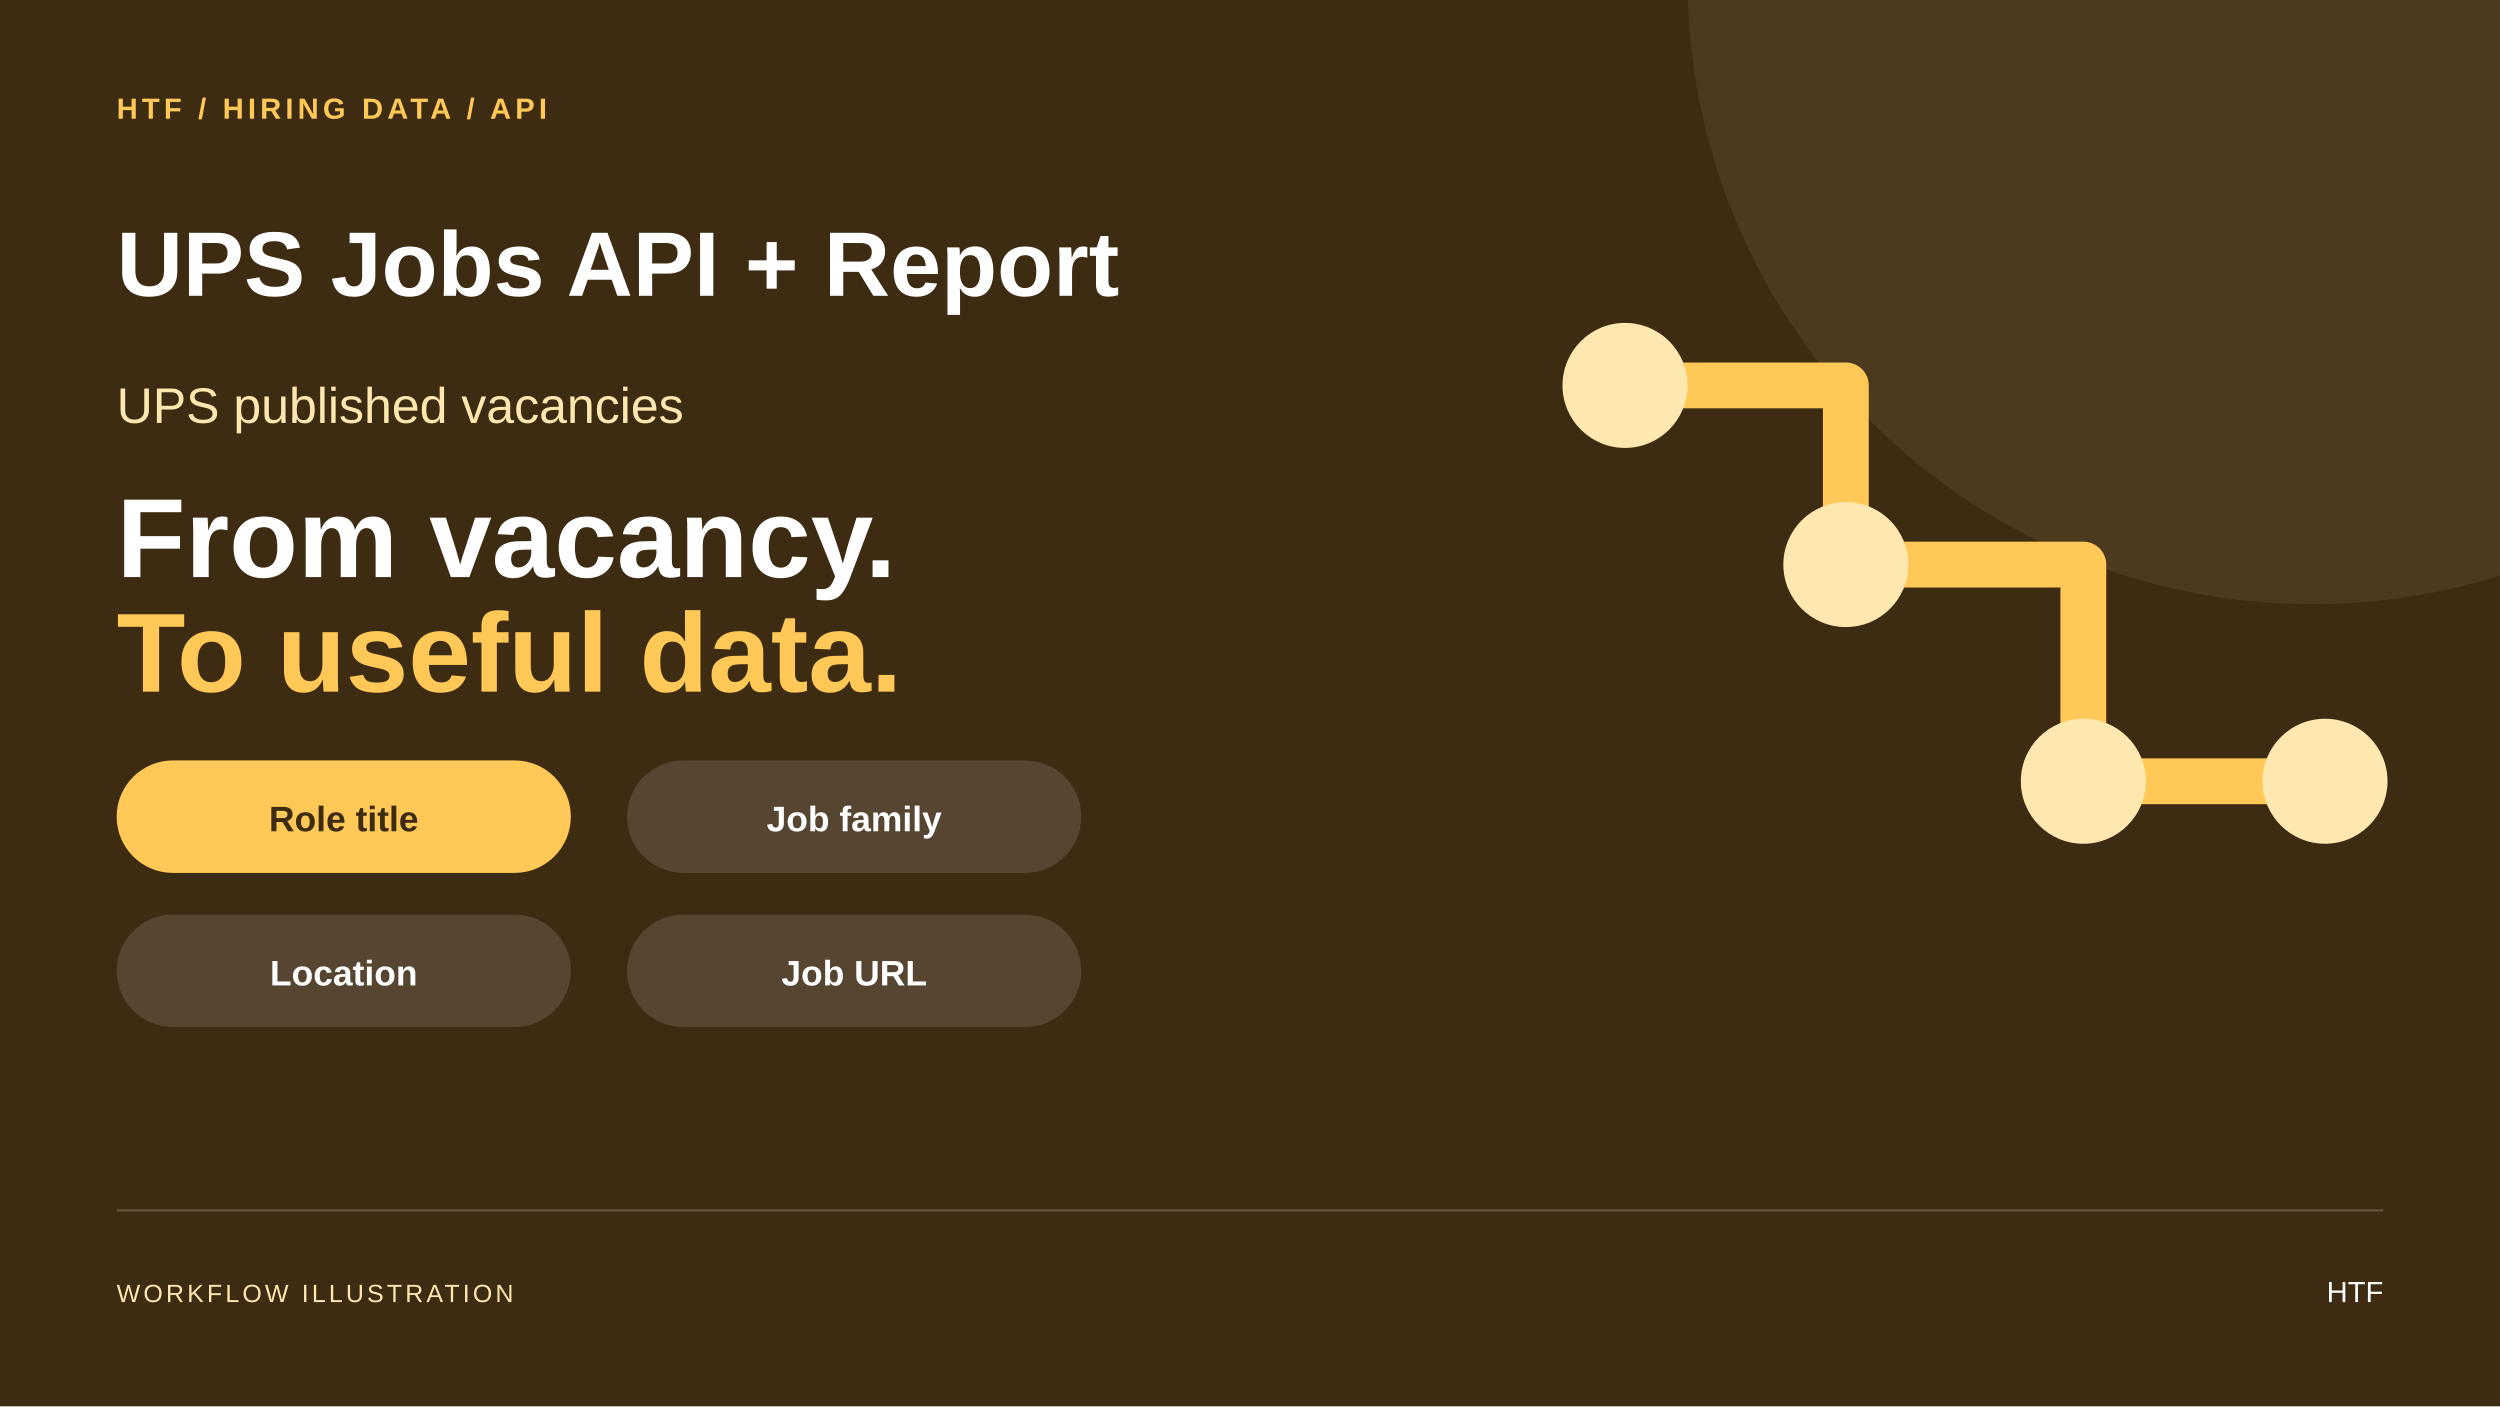
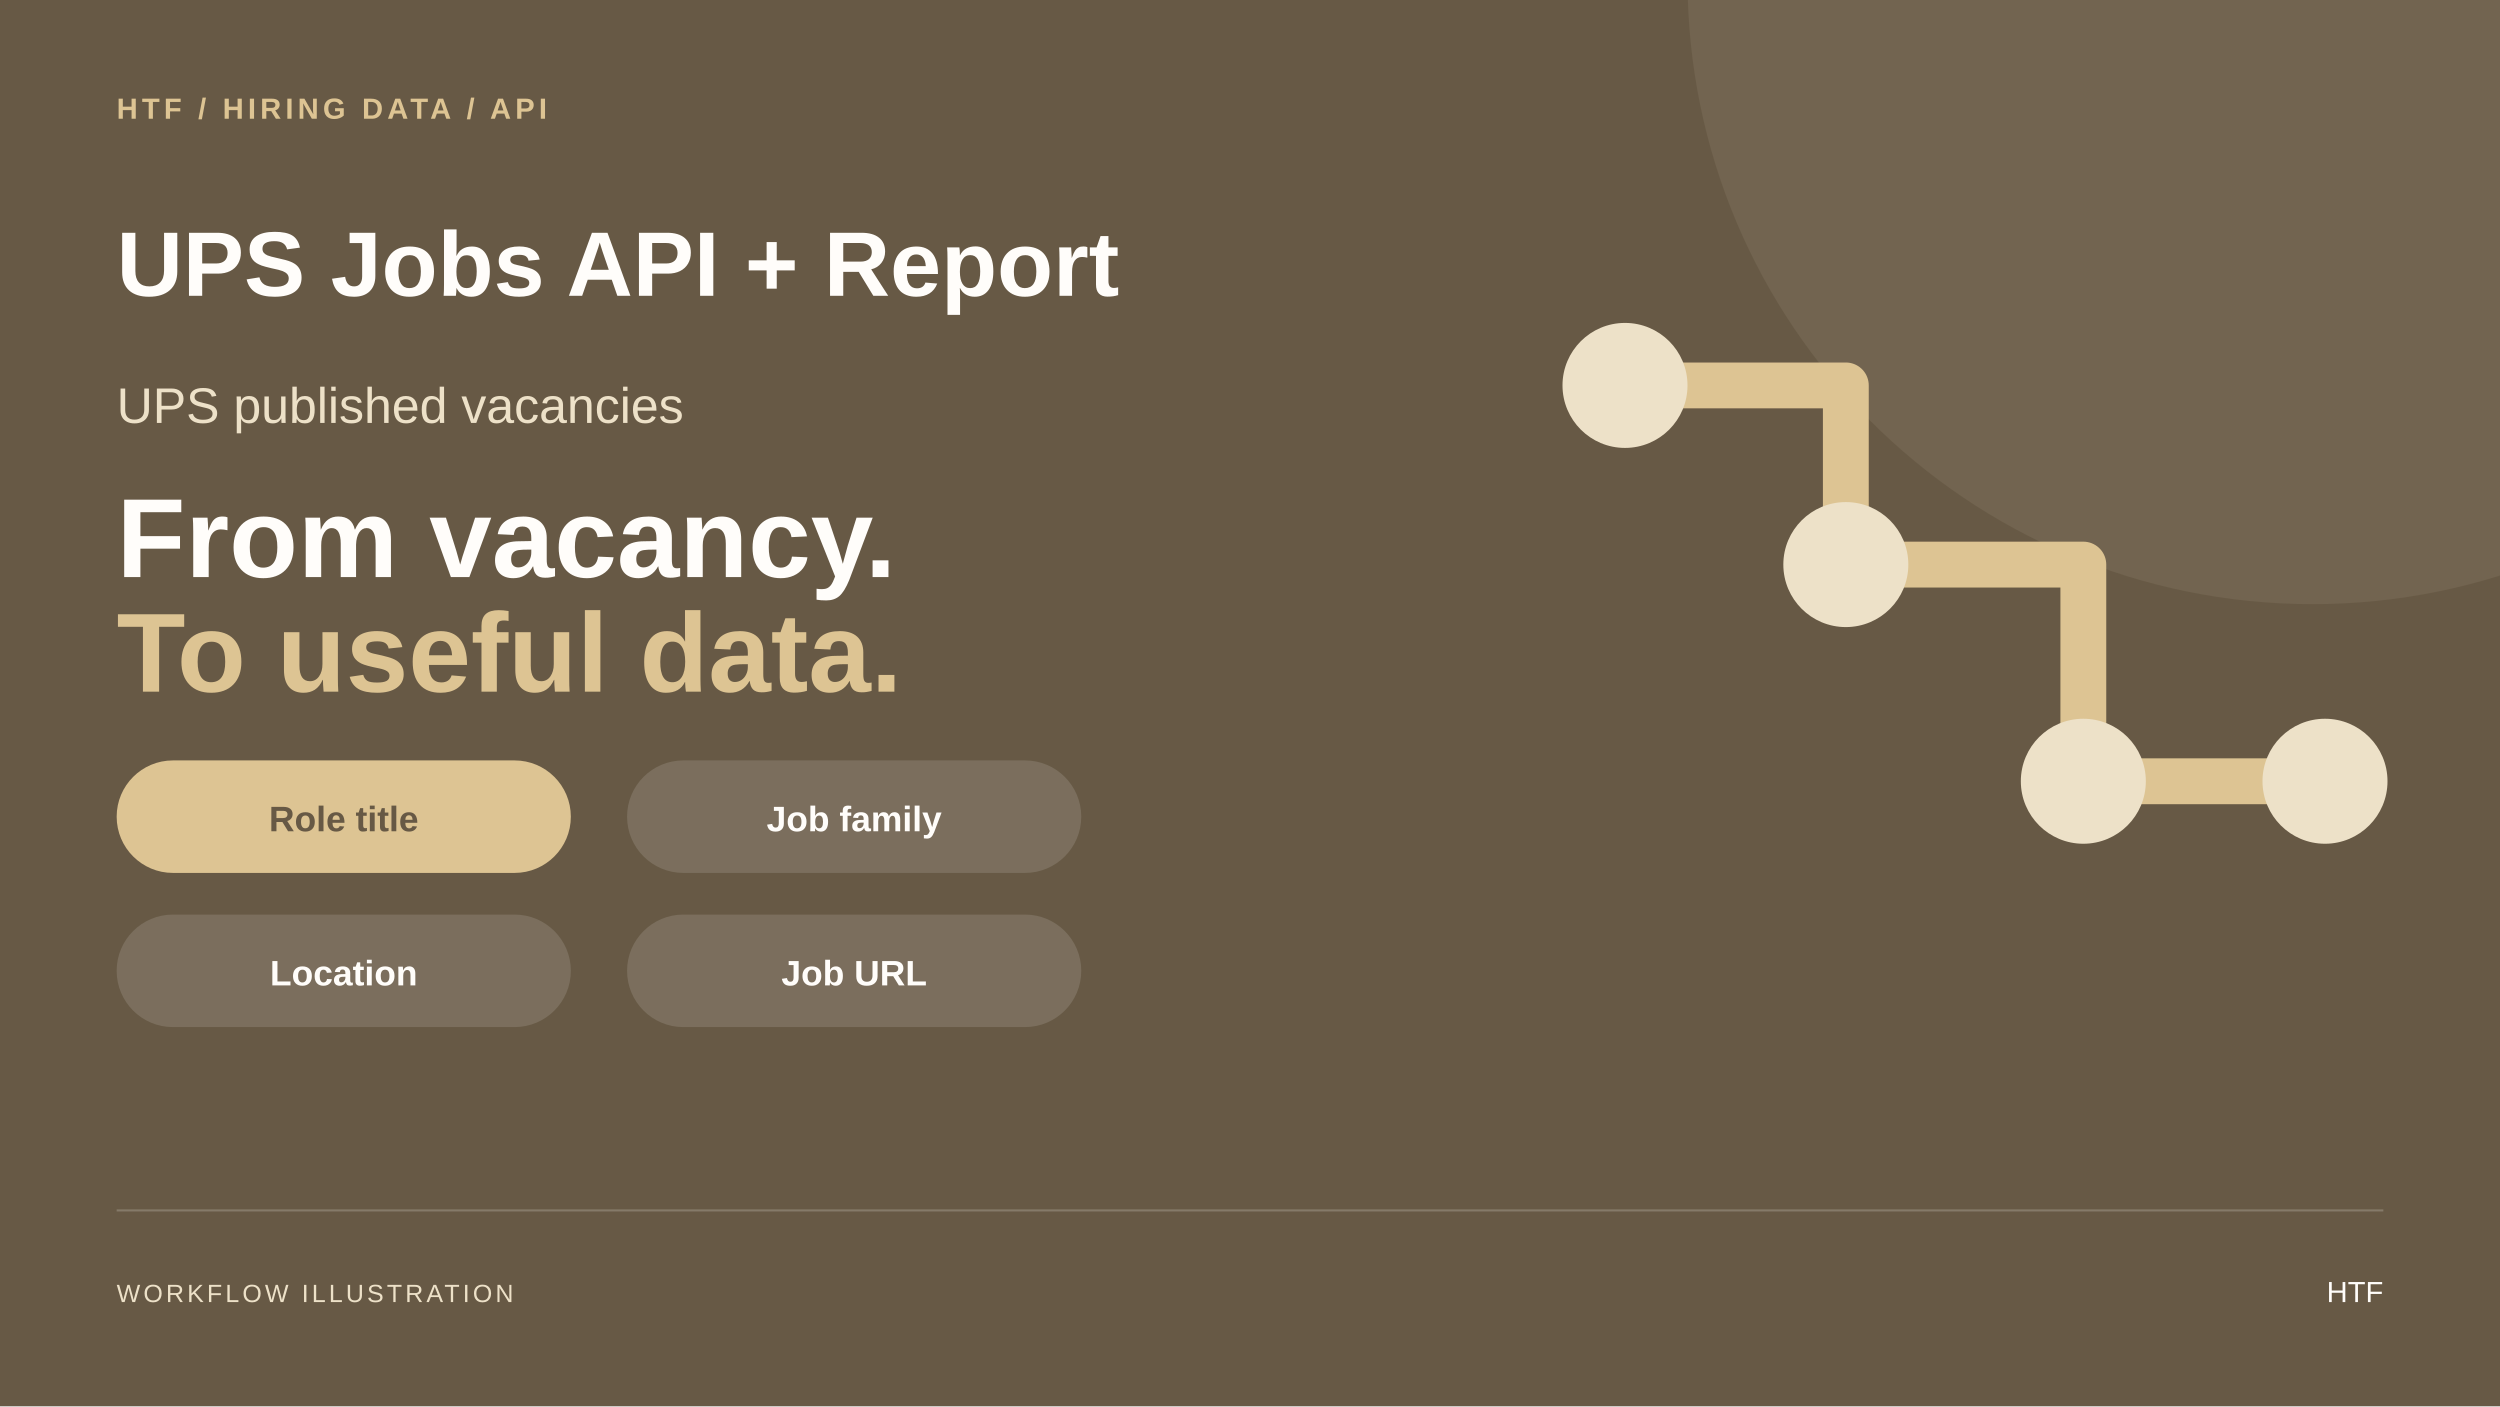
<svg xmlns="http://www.w3.org/2000/svg" width="1200" height="675" viewBox="0 0 1200 675" role="img">
-   <rect width="1200" height="675" fill="#3d2b12" />
-   <circle cx="1110" cy="-10" r="300" fill="#ffe8b0" opacity=".08" />
-   <text x="56" y="57" fill="#ffc857" font-family="Arial,sans-serif" font-size="14" font-weight="700" letter-spacing="2">HTF / HIRING DATA / API</text>
-   <text x="56" y="142" fill="#ffffff" font-family="Arial,sans-serif" font-size="44" font-weight="700">UPS Jobs API + Report</text>
-   <text x="56" y="203" fill="#ffe8b0" font-family="Arial,sans-serif" font-size="24">UPS published vacancies</text>
-   <text x="56" y="277" fill="#ffffff" font-family="Arial,sans-serif" font-size="54" font-weight="700">From vacancy.</text>
-   <text x="56" y="332" fill="#ffc857" font-family="Arial,sans-serif" font-size="54" font-weight="700">To useful data.</text>
+   <rect width="1200" height="675" fill="#675945" />
+   <circle cx="1110" cy="-10" r="300" fill="#ede1c8" opacity=".08" />
+   <text x="56" y="57" fill="#ddc493" font-family="Arial,sans-serif" font-size="14" font-weight="700" letter-spacing="2">HTF / HIRING DATA / API</text>
+   <text x="56" y="142" fill="#fffdfa" font-family="Arial,sans-serif" font-size="44" font-weight="700">UPS Jobs API + Report</text>
+   <text x="56" y="203" fill="#ede1c8" font-family="Arial,sans-serif" font-size="24">UPS published vacancies</text>
+   <text x="56" y="277" fill="#fffdfa" font-family="Arial,sans-serif" font-size="54" font-weight="700">From vacancy.</text>
+   <text x="56" y="332" fill="#ddc493" font-family="Arial,sans-serif" font-size="54" font-weight="700">To useful data.</text>
  <g transform="translate(56 365)">
-     <rect width="218" height="54" rx="27" fill="#ffc857" />
-     <text x="109" y="34" text-anchor="middle" fill="#3d2b12" font-family="Arial,sans-serif" font-size="17" font-weight="700">Role title</text>
+     <rect width="218" height="54" rx="27" fill="#ddc493" />
+     <text x="109" y="34" text-anchor="middle" fill="#675945" font-family="Arial,sans-serif" font-size="17" font-weight="700">Role title</text>
  </g>
  <g transform="translate(301 365)">
    <rect width="218" height="54" rx="27" fill="rgba(255,255,255,.13)" />
-     <text x="109" y="34" text-anchor="middle" fill="#ffffff" font-family="Arial,sans-serif" font-size="17" font-weight="700">Job family</text>
+     <text x="109" y="34" text-anchor="middle" fill="#fffdfa" font-family="Arial,sans-serif" font-size="17" font-weight="700">Job family</text>
  </g>
  <g transform="translate(56 439)">
    <rect width="218" height="54" rx="27" fill="rgba(255,255,255,.13)" />
-     <text x="109" y="34" text-anchor="middle" fill="#ffffff" font-family="Arial,sans-serif" font-size="17" font-weight="700">Location</text>
+     <text x="109" y="34" text-anchor="middle" fill="#fffdfa" font-family="Arial,sans-serif" font-size="17" font-weight="700">Location</text>
  </g>
  <g transform="translate(301 439)">
    <rect width="218" height="54" rx="27" fill="rgba(255,255,255,.13)" />
-     <text x="109" y="34" text-anchor="middle" fill="#ffffff" font-family="Arial,sans-serif" font-size="17" font-weight="700">Job URL</text>
+     <text x="109" y="34" text-anchor="middle" fill="#fffdfa" font-family="Arial,sans-serif" font-size="17" font-weight="700">Job URL</text>
  </g>
-   <path d="M780 185h106v86h114v104h116" fill="none" stroke="#ffc857" stroke-width="22" stroke-linecap="round" stroke-linejoin="round" />
-   <g fill="#ffe8b0">
+   <path d="M780 185h106v86h114v104h116" fill="none" stroke="#ddc493" stroke-width="22" stroke-linecap="round" stroke-linejoin="round" />
+   <g fill="#ede1c8">
    <circle cx="780" cy="185" r="30" />
    <circle cx="886" cy="271" r="30" />
    <circle cx="1000" cy="375" r="30" />
    <circle cx="1116" cy="375" r="30" />
  </g>
-   <path d="M56 581H1144" stroke="#ffffff" opacity=".2" />
-   <text x="56" y="625" fill="#ffe8b0" font-family="Arial,sans-serif" font-size="12" letter-spacing="1.5">WORKFLOW ILLUSTRATION</text>
-   <text x="1144" y="625" fill="#ffffff" font-family="Arial,sans-serif" font-size="14" text-anchor="end">HTF</text>
+   <path d="M56 581H1144" stroke="#fffdfa" opacity=".2" />
+   <text x="56" y="625" fill="#ede1c8" font-family="Arial,sans-serif" font-size="12" letter-spacing="1.5">WORKFLOW ILLUSTRATION</text>
+   <text x="1144" y="625" fill="#fffdfa" font-family="Arial,sans-serif" font-size="14" text-anchor="end">HTF</text>
</svg>
